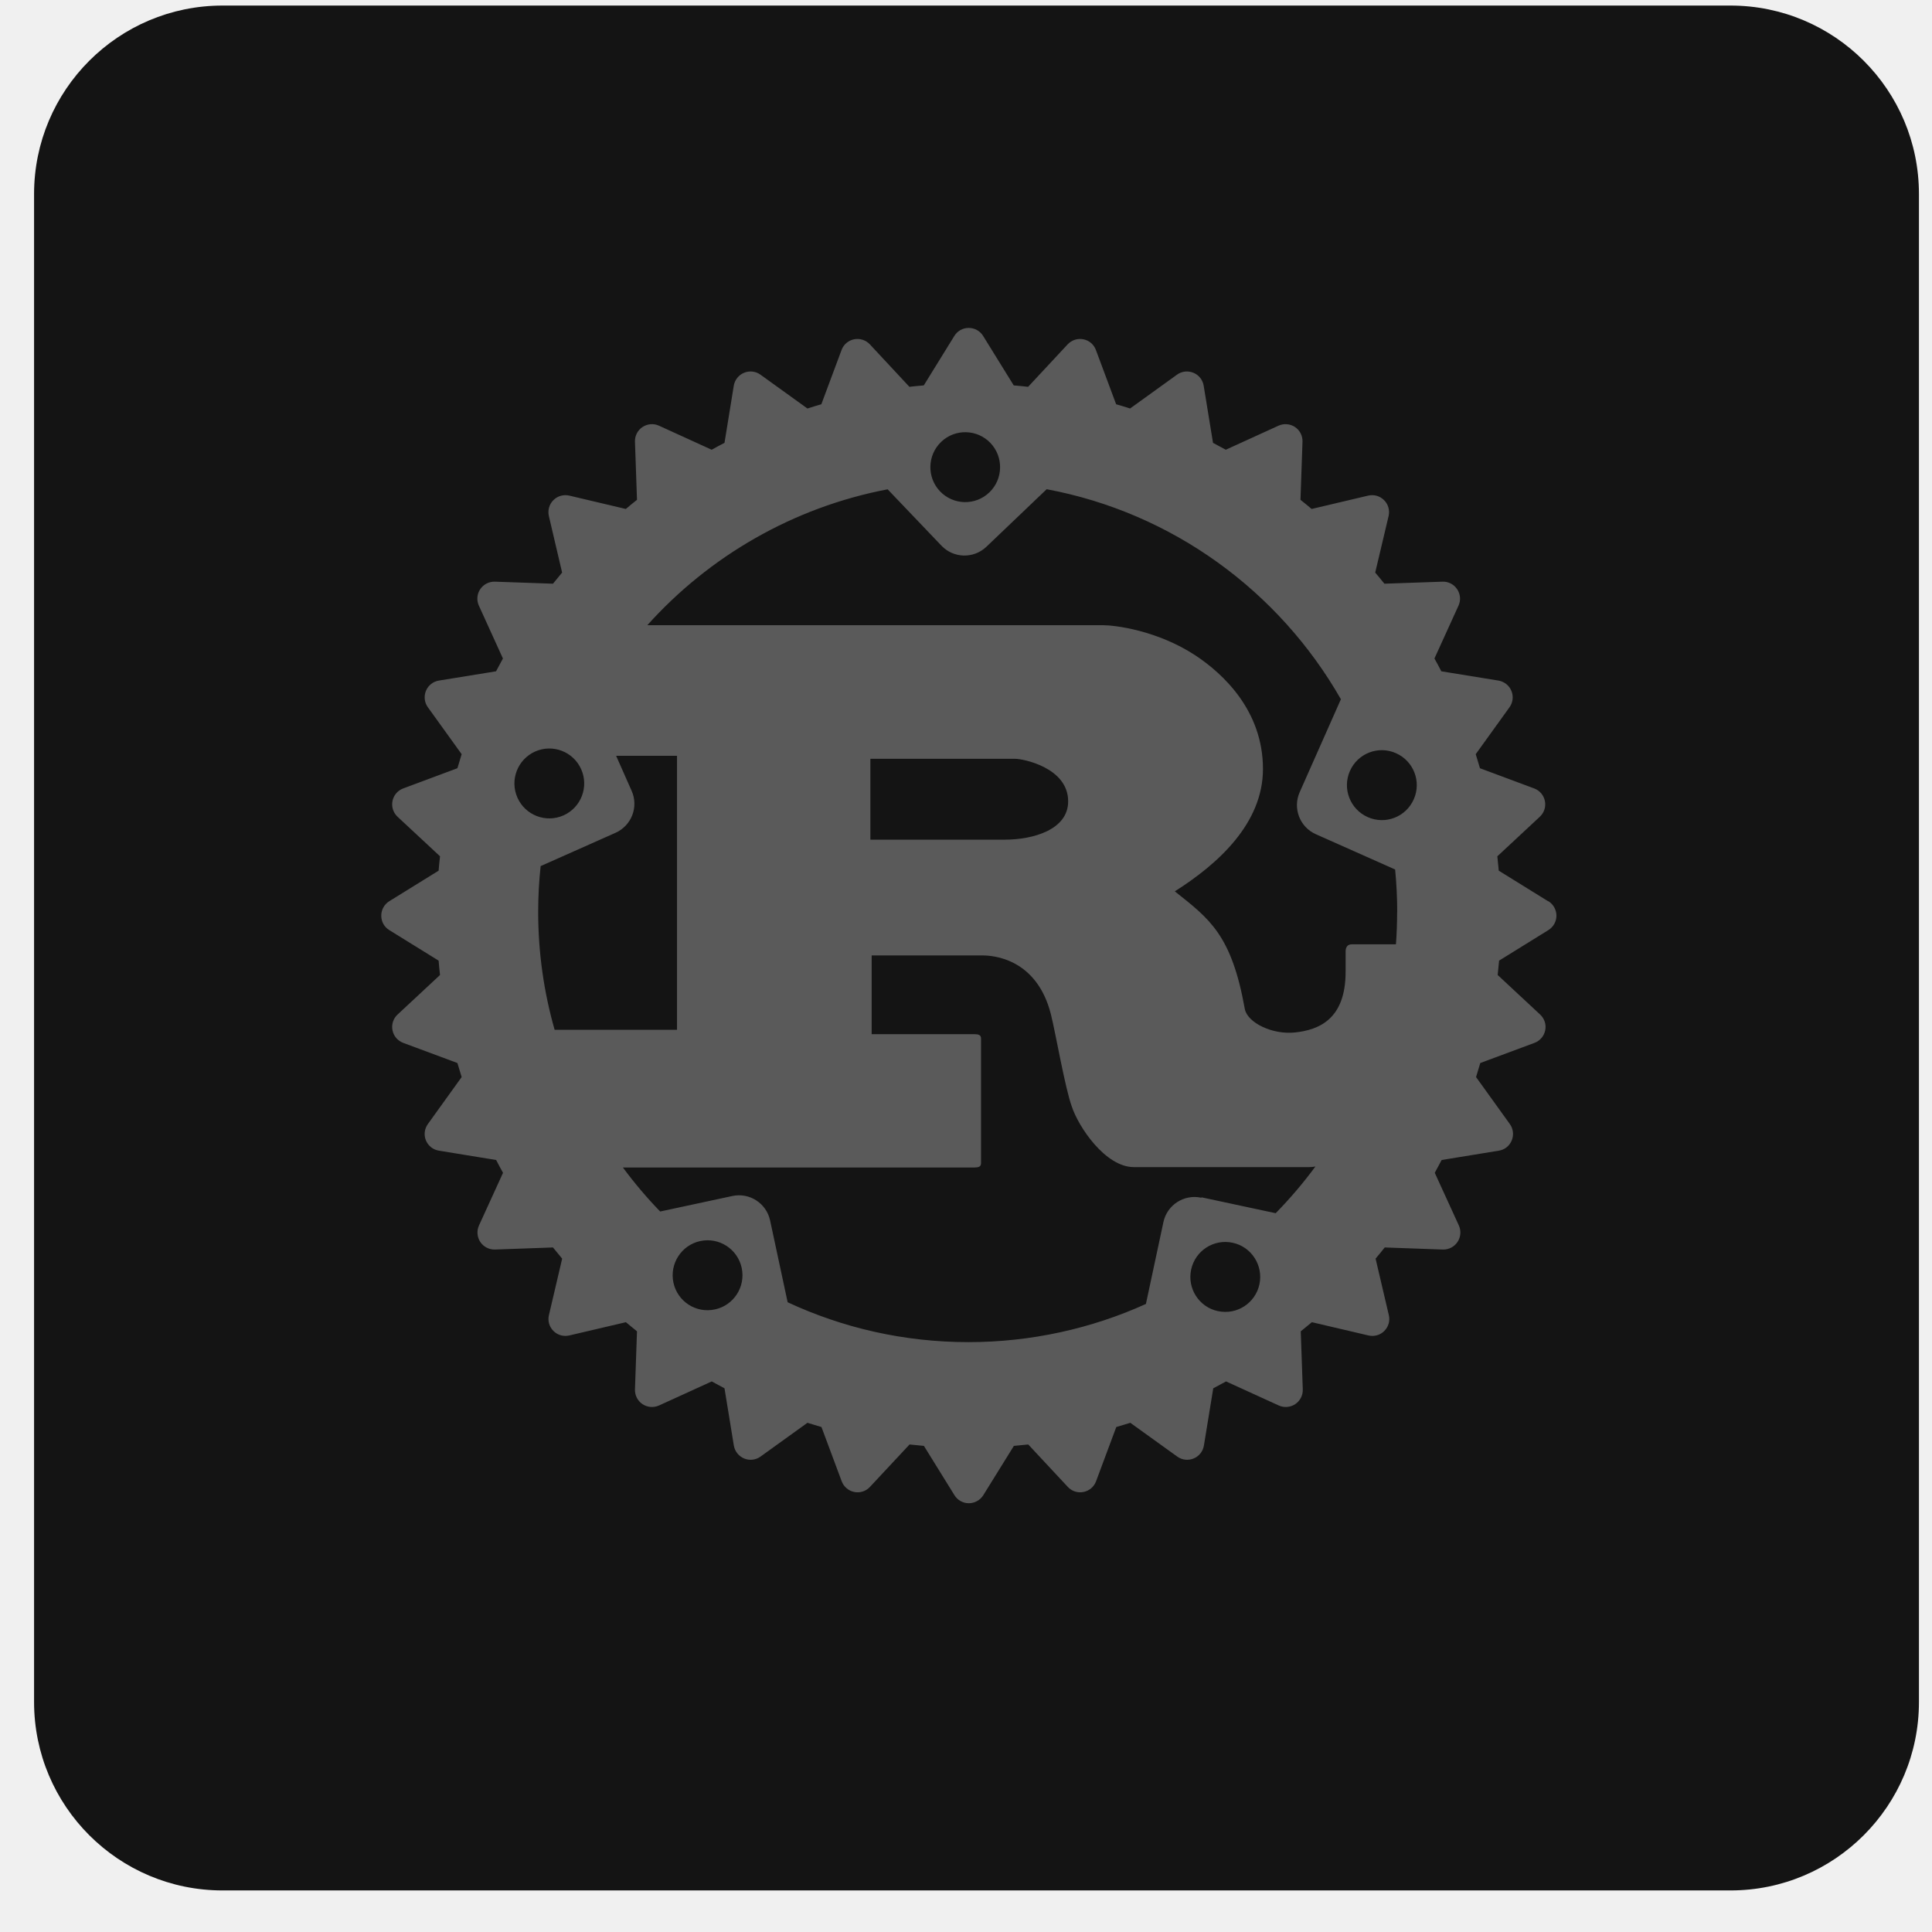
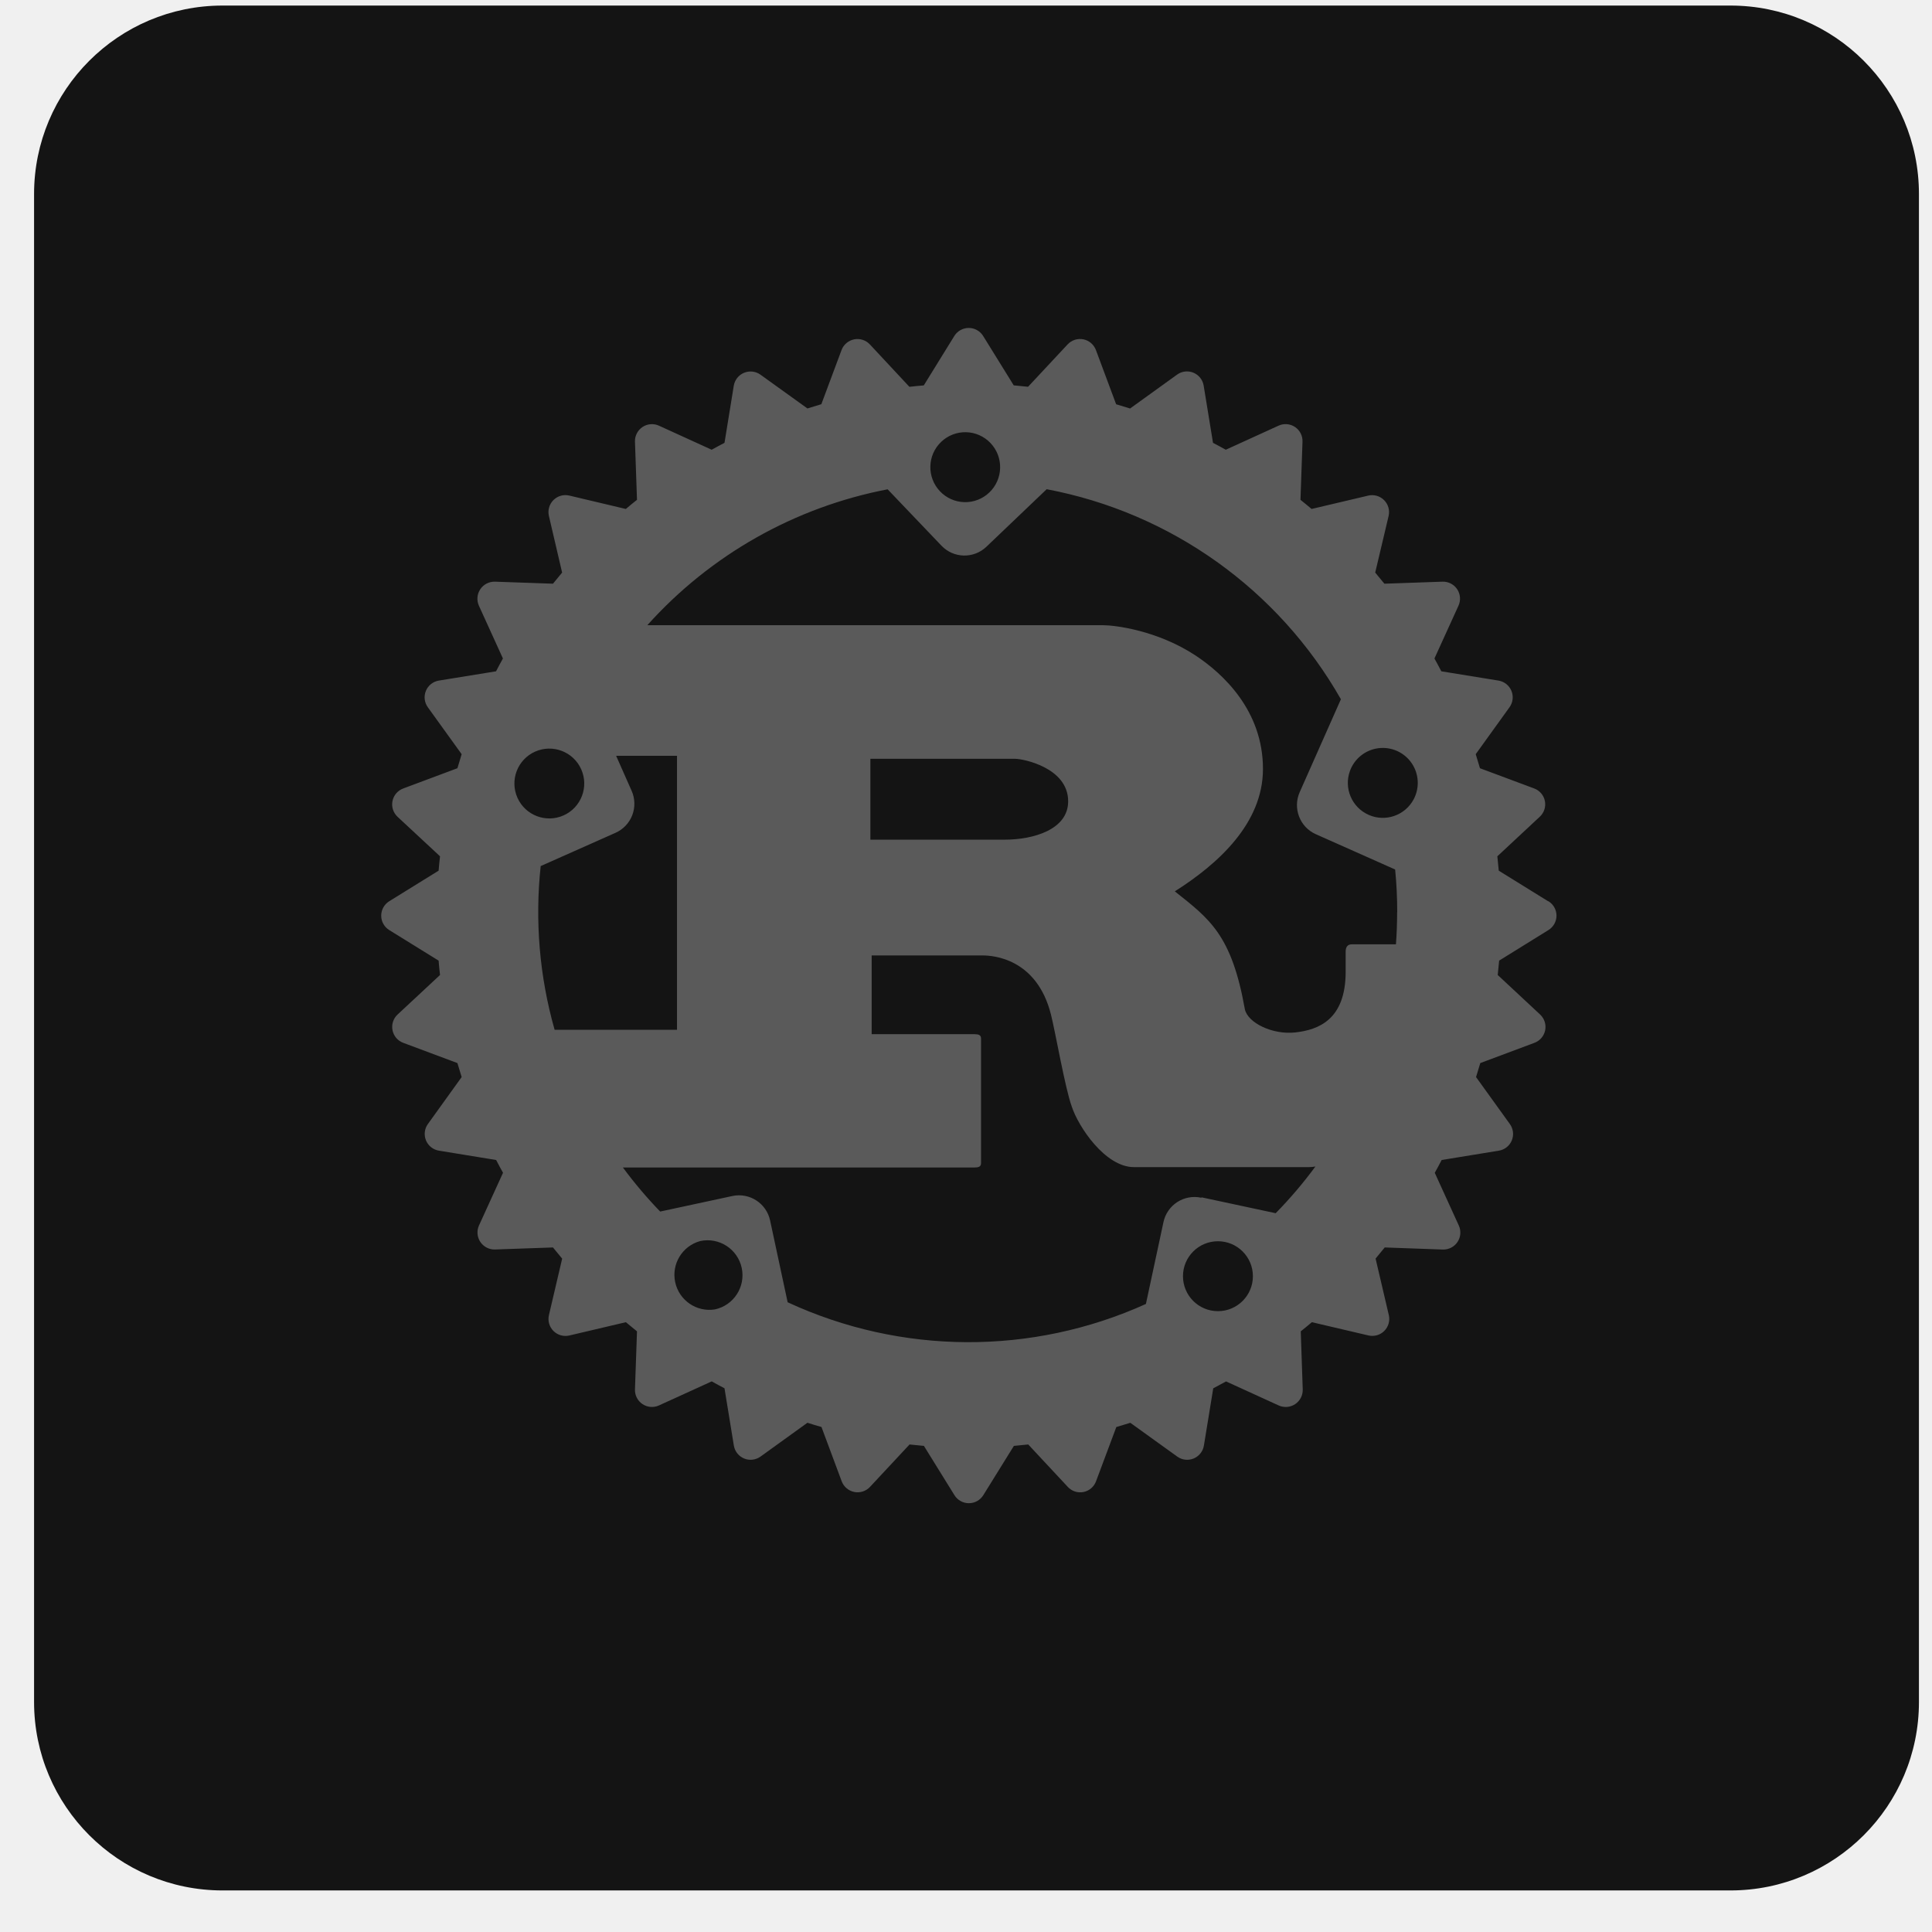
- <svg xmlns="http://www.w3.org/2000/svg" width="41" height="41" viewBox="0 0 41 41" fill="none">
-   <rect x="0.723" y="0.118" width="40" height="40" rx="4" fill="#141414" />
-   <path opacity="0.3" d="M32.852 19.125L31.806 18.477C31.797 18.375 31.787 18.273 31.776 18.172L32.677 17.333C32.769 17.247 32.81 17.121 32.785 16.999C32.761 16.877 32.675 16.775 32.558 16.732L31.407 16.303C31.378 16.204 31.348 16.105 31.317 16.005L32.034 15.009C32.107 14.908 32.122 14.776 32.074 14.661C32.027 14.546 31.923 14.464 31.8 14.443L30.587 14.246C30.54 14.154 30.491 14.063 30.441 13.974L30.951 12.854C31.004 12.74 30.993 12.609 30.923 12.504C30.854 12.4 30.736 12.339 30.611 12.344L29.379 12.387C29.315 12.307 29.25 12.228 29.184 12.151L29.468 10.952C29.497 10.83 29.461 10.702 29.372 10.614C29.284 10.525 29.156 10.489 29.034 10.518L27.835 10.801C27.757 10.735 27.678 10.67 27.598 10.607L27.641 9.374C27.646 9.25 27.585 9.131 27.482 9.062C27.377 8.993 27.245 8.982 27.131 9.034L26.013 9.544C25.923 9.494 25.832 9.445 25.742 9.398L25.544 8.185C25.524 8.062 25.441 7.957 25.326 7.911C25.211 7.863 25.078 7.878 24.978 7.951L23.982 8.669C23.884 8.637 23.785 8.607 23.686 8.579L23.257 7.428C23.214 7.31 23.113 7.224 22.99 7.2C22.868 7.176 22.742 7.217 22.657 7.308L21.818 8.209C21.716 8.197 21.614 8.187 21.513 8.179L20.864 7.13C20.799 7.024 20.683 6.959 20.557 6.959C20.431 6.959 20.316 7.024 20.252 7.13L19.604 8.179C19.502 8.187 19.4 8.197 19.299 8.209L18.46 7.308C18.375 7.217 18.248 7.176 18.126 7.2C18.003 7.224 17.902 7.31 17.859 7.428L17.43 8.579C17.331 8.607 17.232 8.638 17.135 8.669L16.138 7.951C16.037 7.878 15.905 7.863 15.79 7.911C15.675 7.958 15.592 8.063 15.572 8.185L15.375 9.398C15.283 9.445 15.193 9.494 15.103 9.544L13.985 9.034C13.872 8.982 13.74 8.993 13.635 9.062C13.531 9.131 13.47 9.25 13.475 9.374L13.518 10.607C13.438 10.67 13.359 10.735 13.281 10.801L12.083 10.518C11.961 10.489 11.832 10.525 11.744 10.614C11.655 10.702 11.62 10.829 11.648 10.952L11.929 12.151C11.864 12.229 11.799 12.307 11.735 12.387L10.503 12.344C10.379 12.34 10.26 12.4 10.191 12.504C10.121 12.607 10.111 12.74 10.163 12.854L10.673 13.974C10.623 14.064 10.574 14.155 10.527 14.246L9.313 14.443C9.19 14.463 9.086 14.546 9.039 14.661C8.992 14.777 9.007 14.909 9.08 15.009L9.797 16.005C9.766 16.104 9.736 16.203 9.707 16.303L8.556 16.732C8.439 16.776 8.353 16.877 8.329 16.999C8.305 17.122 8.345 17.247 8.437 17.333L9.338 18.172C9.326 18.273 9.316 18.375 9.308 18.477L8.261 19.125C8.155 19.191 8.091 19.306 8.091 19.433C8.091 19.559 8.155 19.673 8.261 19.738L9.308 20.386C9.316 20.488 9.326 20.59 9.338 20.691L8.437 21.53C8.345 21.615 8.305 21.741 8.329 21.863C8.353 21.986 8.439 22.087 8.556 22.131L9.707 22.559C9.736 22.659 9.766 22.758 9.797 22.857L9.08 23.854C9.007 23.955 8.991 24.087 9.039 24.202C9.087 24.317 9.191 24.4 9.316 24.419L10.529 24.617C10.576 24.709 10.625 24.799 10.675 24.889L10.165 26.006C10.113 26.12 10.124 26.252 10.193 26.357C10.263 26.461 10.381 26.521 10.506 26.517L11.735 26.473C11.8 26.553 11.864 26.632 11.93 26.71L11.649 27.909C11.62 28.03 11.656 28.157 11.745 28.245C11.833 28.334 11.961 28.369 12.083 28.34L13.282 28.059C13.36 28.125 13.439 28.19 13.518 28.253L13.475 29.485C13.471 29.61 13.531 29.729 13.635 29.798C13.739 29.867 13.871 29.878 13.986 29.826L15.104 29.316C15.194 29.366 15.284 29.414 15.375 29.462L15.573 30.675C15.593 30.798 15.675 30.902 15.791 30.951C15.906 30.999 16.039 30.984 16.139 30.911L17.135 30.194C17.233 30.225 17.332 30.255 17.433 30.284L17.862 31.435C17.906 31.552 18.007 31.638 18.129 31.662C18.251 31.687 18.377 31.646 18.462 31.554L19.302 30.654C19.403 30.665 19.505 30.675 19.607 30.684L20.255 31.73C20.32 31.836 20.436 31.901 20.56 31.901C20.683 31.901 20.801 31.836 20.867 31.73L21.516 30.684C21.618 30.675 21.719 30.665 21.821 30.654L22.66 31.554C22.745 31.646 22.871 31.687 22.993 31.662C23.116 31.638 23.217 31.552 23.26 31.435L23.689 30.284C23.789 30.255 23.888 30.225 23.987 30.194L24.983 30.911C25.085 30.984 25.217 30.999 25.331 30.951C25.447 30.904 25.529 30.799 25.549 30.675L25.747 29.462C25.838 29.414 25.929 29.365 26.019 29.316L27.136 29.826C27.25 29.878 27.382 29.867 27.487 29.798C27.591 29.728 27.651 29.61 27.647 29.485L27.604 28.253C27.683 28.19 27.762 28.125 27.84 28.059L29.039 28.34C29.16 28.369 29.289 28.334 29.377 28.245C29.466 28.156 29.502 28.029 29.473 27.909L29.192 26.71C29.258 26.632 29.323 26.553 29.386 26.473L30.618 26.517C30.742 26.521 30.861 26.461 30.93 26.357C31 26.253 31.011 26.12 30.959 26.006L30.448 24.889C30.498 24.798 30.547 24.708 30.594 24.617L31.807 24.419C31.931 24.4 32.035 24.317 32.081 24.202C32.129 24.087 32.114 23.954 32.041 23.854L31.324 22.857C31.355 22.759 31.385 22.66 31.414 22.559L32.565 22.131C32.682 22.087 32.768 21.986 32.792 21.863C32.817 21.741 32.776 21.616 32.684 21.53L31.783 20.691C31.794 20.59 31.804 20.488 31.813 20.386L32.859 19.738C32.965 19.672 33.03 19.556 33.03 19.433C33.03 19.309 32.966 19.192 32.86 19.125H32.852ZM25.845 27.824C25.445 27.738 25.192 27.343 25.278 26.942C25.364 26.542 25.757 26.287 26.158 26.373C26.558 26.458 26.813 26.854 26.727 27.255C26.641 27.655 26.248 27.91 25.848 27.824H25.845ZM25.49 25.417C25.126 25.339 24.766 25.571 24.689 25.937L24.318 27.672C23.171 28.191 21.887 28.482 20.552 28.482C19.179 28.482 17.883 28.179 16.715 27.636L16.343 25.901C16.265 25.536 15.907 25.303 15.542 25.381L14.01 25.71C13.726 25.417 13.462 25.105 13.219 24.776H20.678C20.763 24.776 20.819 24.761 20.819 24.684V22.038C20.819 21.962 20.763 21.947 20.678 21.947H18.498V20.276H20.855C21.07 20.276 22.006 20.337 22.304 21.534C22.397 21.901 22.604 23.098 22.745 23.481C22.885 23.91 23.455 24.768 24.063 24.768H27.781C27.823 24.768 27.868 24.764 27.915 24.755C27.658 25.105 27.374 25.437 27.072 25.746L25.503 25.41L25.49 25.417ZM15.171 27.788C14.77 27.875 14.377 27.62 14.291 27.219C14.206 26.819 14.46 26.423 14.861 26.337C15.261 26.252 15.654 26.506 15.74 26.907C15.826 27.307 15.571 27.703 15.171 27.788ZM12.334 16.325C12.5 16.699 12.332 17.137 11.958 17.304C11.584 17.47 11.147 17.301 10.981 16.928C10.814 16.554 10.983 16.115 11.357 15.948C11.731 15.782 12.168 15.951 12.334 16.325ZM11.464 18.384L13.061 17.674C13.402 17.522 13.557 17.123 13.404 16.782L13.075 16.039H14.367V21.854H11.77C11.543 21.058 11.421 20.219 11.421 19.352C11.421 19.02 11.439 18.694 11.474 18.372L11.464 18.384ZM18.471 17.819V16.103H21.546C21.705 16.103 22.668 16.287 22.668 17.006C22.668 17.605 21.93 17.819 21.322 17.819H18.462H18.471ZM29.649 19.363C29.649 19.591 29.641 19.816 29.624 20.04H28.687C28.594 20.04 28.556 20.102 28.556 20.194V20.623C28.556 21.633 27.986 21.855 27.486 21.91C27.009 21.963 26.483 21.71 26.418 21.419C26.137 19.838 25.67 19.502 24.931 18.916C25.849 18.335 26.802 17.474 26.802 16.318C26.802 15.077 25.951 14.295 25.372 13.911C24.557 13.375 23.656 13.268 23.413 13.268H13.737C15.05 11.804 16.835 10.765 18.837 10.384L19.979 11.58C20.236 11.85 20.663 11.861 20.934 11.602L22.212 10.382C24.881 10.88 27.145 12.544 28.456 14.839L27.581 16.812C27.43 17.153 27.584 17.553 27.924 17.703L29.607 18.452C29.636 18.75 29.651 19.052 29.651 19.358L29.649 19.363ZM19.973 9.377C20.268 9.094 20.738 9.106 21.019 9.401C21.3 9.697 21.291 10.166 20.995 10.45C20.699 10.734 20.23 10.722 19.948 10.426C19.667 10.13 19.677 9.661 19.973 9.377V9.377ZM28.648 16.36C28.814 15.986 29.251 15.817 29.625 15.984C30 16.15 30.169 16.589 30.002 16.963C29.836 17.338 29.399 17.507 29.025 17.34C28.651 17.174 28.481 16.735 28.648 16.36Z" fill="white" />
+ <svg xmlns="http://www.w3.org/2000/svg" width="41" height="41" fill="none">
+   <rect width="40" height="40" x=".723" y=".118" fill="#141414" rx="4" />
+   <path fill="#fff" d="m32.852 19.125-1.046-.648a13.816 13.816 0 0 0-.03-.305l.901-.84a.359.359 0 0 0-.12-.6l-1.15-.429-.09-.298.717-.996a.36.36 0 0 0-.234-.566l-1.213-.197a9.094 9.094 0 0 0-.146-.272l.51-1.12a.36.36 0 0 0-.34-.51l-1.232.043a9.777 9.777 0 0 0-.195-.236l.284-1.199a.36.36 0 0 0-.434-.434l-1.2.283c-.077-.066-.156-.13-.236-.194l.043-1.233a.359.359 0 0 0-.51-.34l-1.118.51c-.09-.05-.18-.099-.271-.146l-.198-1.213a.359.359 0 0 0-.566-.234l-.996.718a11.99 11.99 0 0 0-.296-.09l-.429-1.151a.36.36 0 0 0-.6-.12l-.84.9a10.82 10.82 0 0 0-.304-.03l-.649-1.048a.36.36 0 0 0-.612 0l-.648 1.049c-.102.008-.204.018-.305.03l-.84-.901a.361.361 0 0 0-.6.12l-.429 1.15-.295.09-.997-.717a.361.361 0 0 0-.566.234l-.197 1.213c-.092.047-.182.096-.272.146l-1.118-.51a.36.36 0 0 0-.51.34l.043 1.233c-.08.063-.159.128-.237.194l-1.198-.284a.36.36 0 0 0-.434.434l.28 1.2c-.065.078-.13.156-.194.236l-1.232-.043a.362.362 0 0 0-.34.51l.51 1.12c-.05.09-.099.18-.146.272l-1.214.197a.36.36 0 0 0-.234.566l.718.996c-.031.099-.061.198-.09.298l-1.151.43a.36.36 0 0 0-.12.6l.902.839c-.012.101-.022.203-.03.305l-1.047.648a.36.36 0 0 0 0 .613l1.047.648c.008.102.018.204.03.305l-.901.839a.36.36 0 0 0 .119.6l1.151.43c.029.1.059.198.09.297l-.717.997a.36.36 0 0 0 .236.565l1.213.198c.047.092.096.182.146.271l-.51 1.118a.361.361 0 0 0 .34.51l1.23-.043.195.237-.281 1.199a.36.36 0 0 0 .434.432l1.199-.282c.078.066.157.13.236.194l-.043 1.232a.36.36 0 0 0 .51.34l1.119-.51c.09.05.18.1.271.147l.198 1.213a.36.36 0 0 0 .566.236l.996-.718c.098.032.197.062.298.09l.429 1.152a.36.36 0 0 0 .6.12l.84-.901c.1.011.203.02.305.03l.648 1.046a.36.36 0 0 0 .612 0l.649-1.046.305-.03.839.9a.358.358 0 0 0 .6-.12l.43-1.15.297-.09.996.717a.36.36 0 0 0 .566-.236l.198-1.213.272-.146 1.117.51a.361.361 0 0 0 .51-.34l-.042-1.233c.08-.063.158-.128.236-.194l1.199.281a.36.36 0 0 0 .434-.431l-.281-1.2a9.78 9.78 0 0 0 .194-.236l1.232.044a.36.36 0 0 0 .34-.51l-.51-1.118c.05-.09.1-.181.146-.272l1.213-.198a.359.359 0 0 0 .234-.566l-.717-.996.09-.297 1.15-.43a.36.36 0 0 0 .12-.6l-.9-.839.03-.305 1.045-.648a.359.359 0 0 0 0-.613h-.007Zm-7.007 8.7a.742.742 0 1 1 .003 0h-.003Zm-.355-2.408a.673.673 0 0 0-.8.52l-.372 1.735a9.132 9.132 0 0 1-7.603-.036l-.372-1.735a.675.675 0 0 0-.8-.52l-1.533.33a9.255 9.255 0 0 1-.791-.935h7.46c.084 0 .14-.015.14-.092v-2.646c0-.076-.056-.091-.14-.091h-2.181v-1.671h2.357c.215 0 1.15.061 1.449 1.258.093.367.3 1.564.44 1.947.14.43.71 1.287 1.319 1.287h3.718a.76.76 0 0 0 .134-.013c-.257.35-.54.682-.843.991l-1.569-.336-.013.007Zm-10.32 2.371a.743.743 0 0 1-.31-1.451.741.741 0 1 1 .31 1.451Zm-2.836-11.463a.74.74 0 1 1-1.353.605.74.74 0 0 1 1.353-.605Zm-.87 2.059 1.597-.71a.675.675 0 0 0 .343-.892l-.329-.743h1.292v5.815H11.77a9.14 9.14 0 0 1-.295-3.482l-.01.012Zm7.007-.565v-1.716h3.075c.159 0 1.122.184 1.122.903 0 .599-.738.813-1.346.813h-2.86.01Zm11.178 1.544c0 .228-.008.453-.025.677h-.937c-.093 0-.13.062-.13.154v.429c0 1.01-.57 1.232-1.071 1.287-.477.053-1.003-.2-1.068-.491-.28-1.58-.748-1.917-1.487-2.503.918-.581 1.871-1.442 1.871-2.598 0-1.241-.85-2.023-1.43-2.407-.815-.536-1.716-.643-1.96-.643h-9.675a9.174 9.174 0 0 1 5.1-2.884l1.142 1.196c.257.27.684.281.955.022l1.278-1.22a9.134 9.134 0 0 1 6.244 4.457l-.875 1.973c-.15.34.003.741.343.891l1.683.749c.03.298.044.6.044.905l-.002.006Zm-9.676-9.986a.739.739 0 0 1 1.046.024.743.743 0 0 1-.024 1.05.738.738 0 0 1-1.047-.025.743.743 0 0 1 .025-1.049Zm8.675 6.983a.742.742 0 1 1 1.352.603.742.742 0 0 1-1.352-.603Z" opacity=".3" />
</svg>
